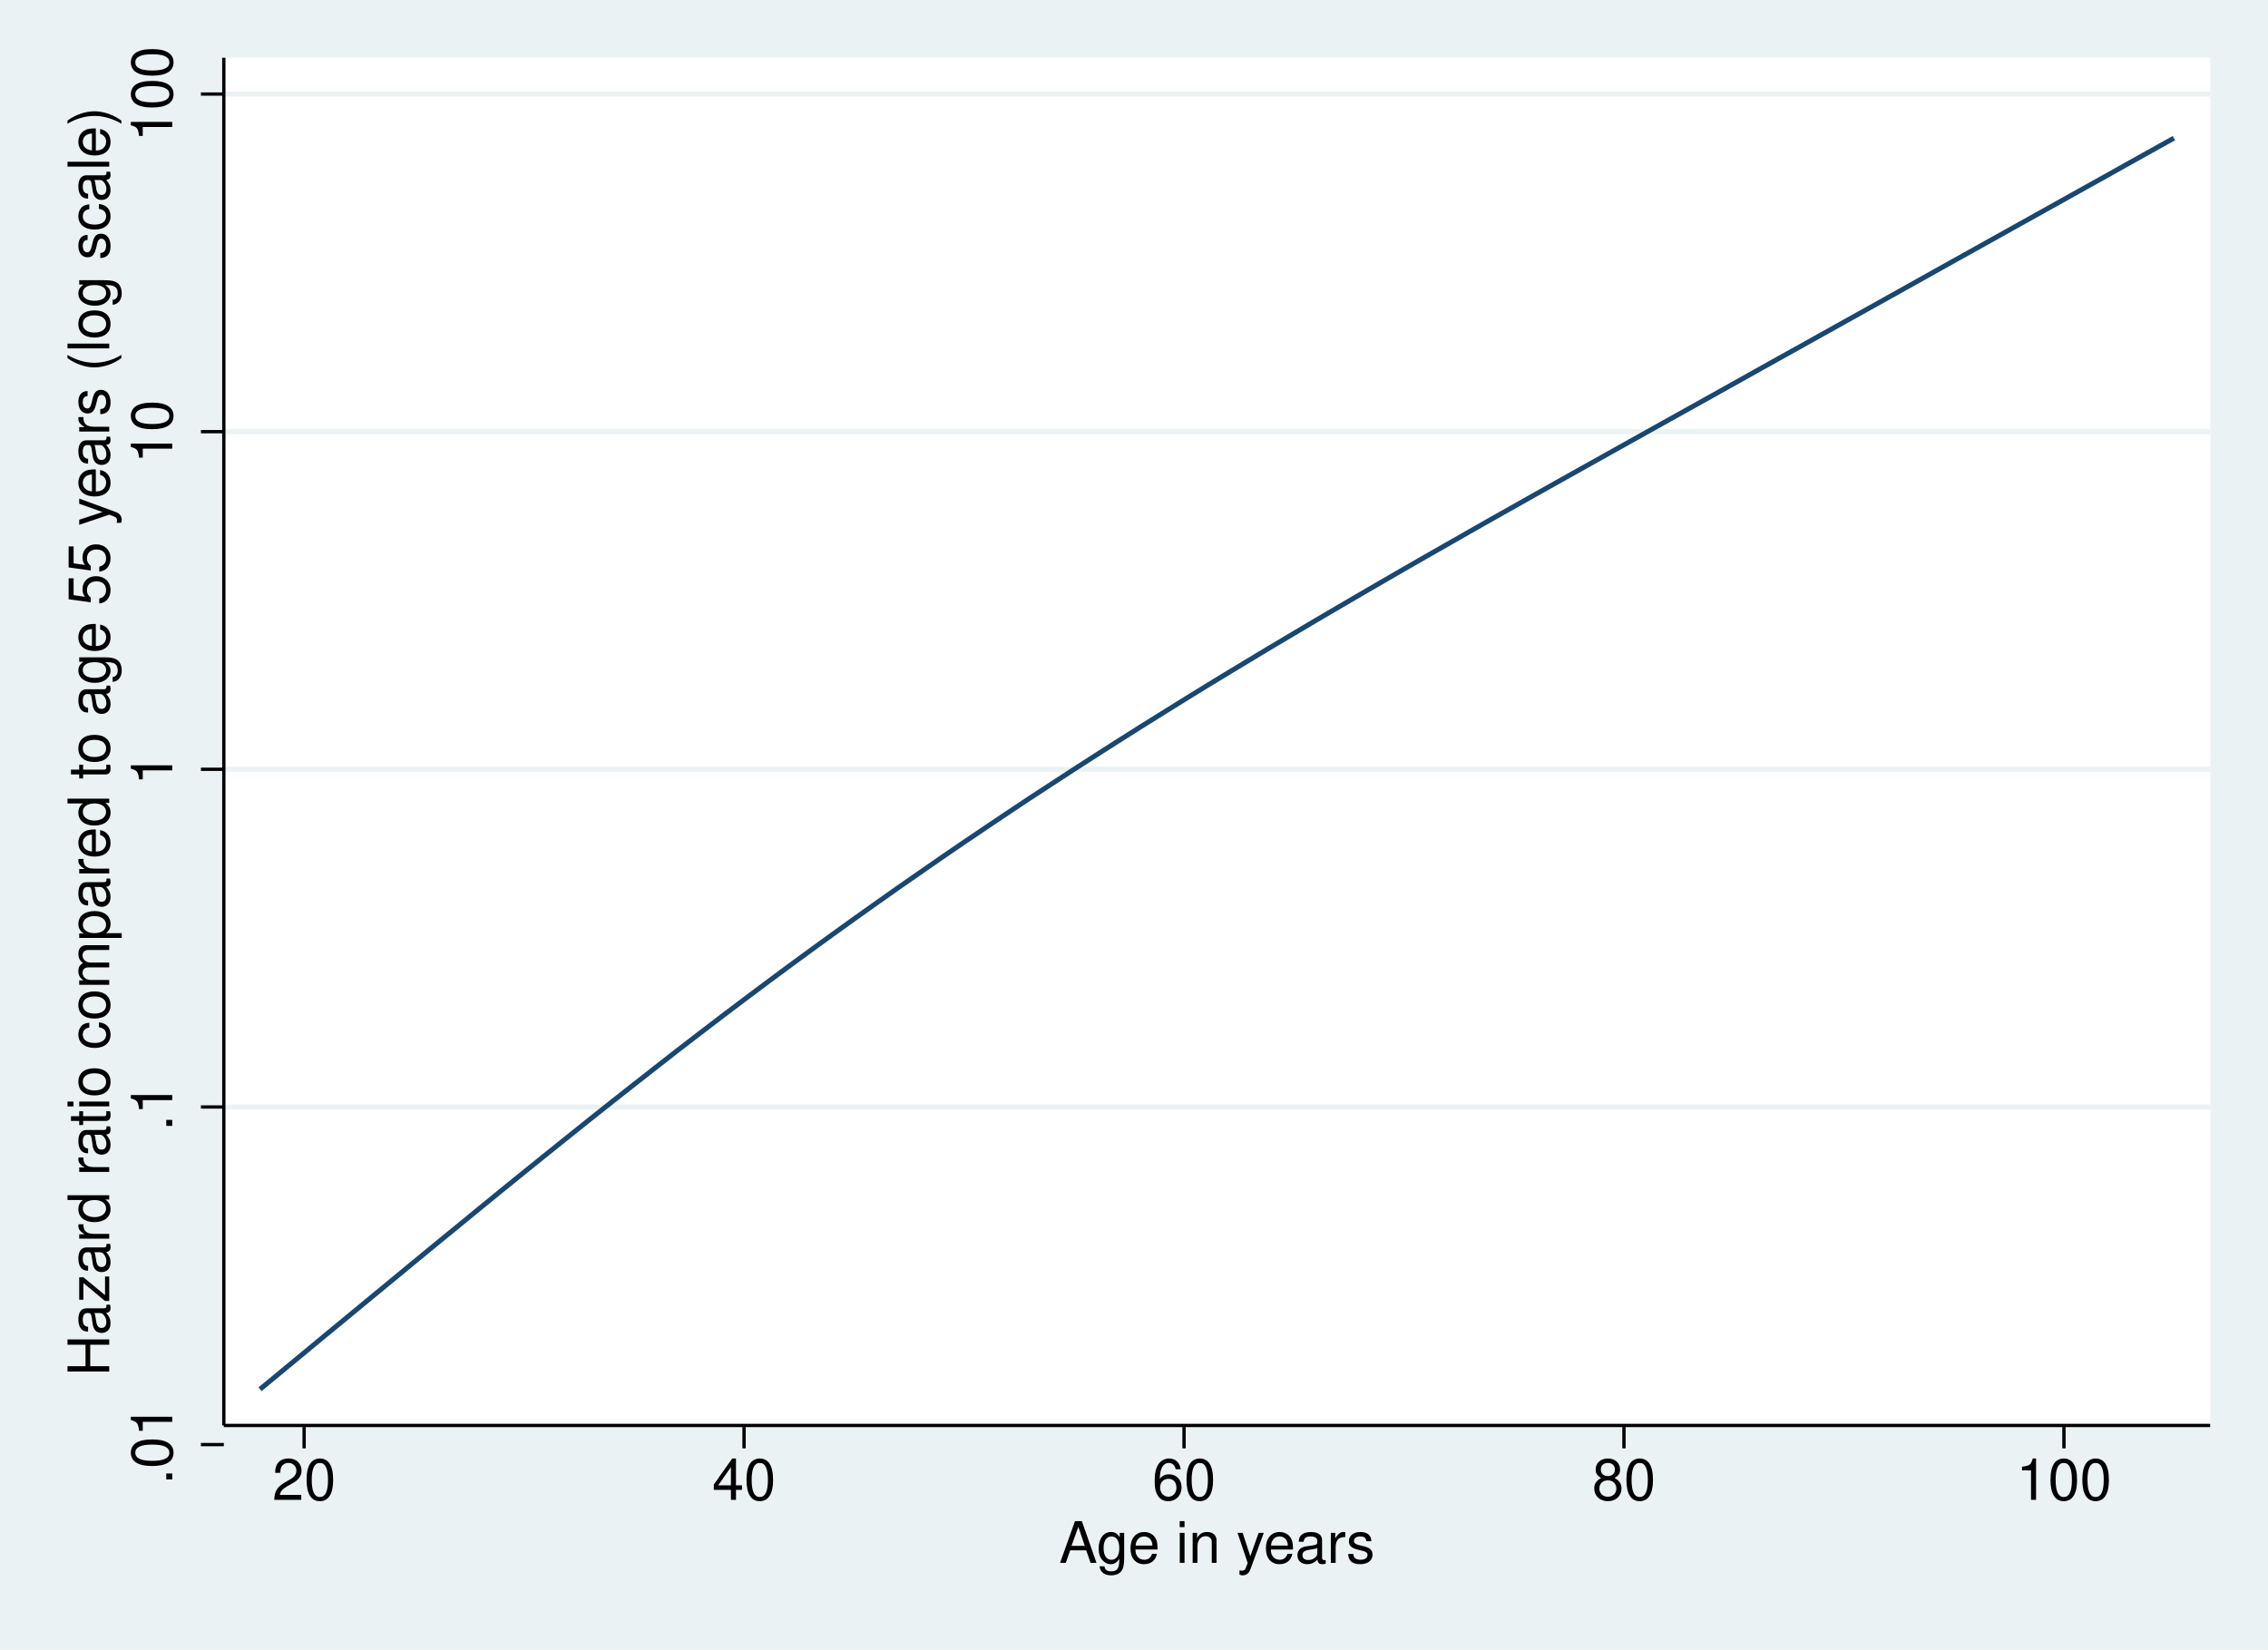
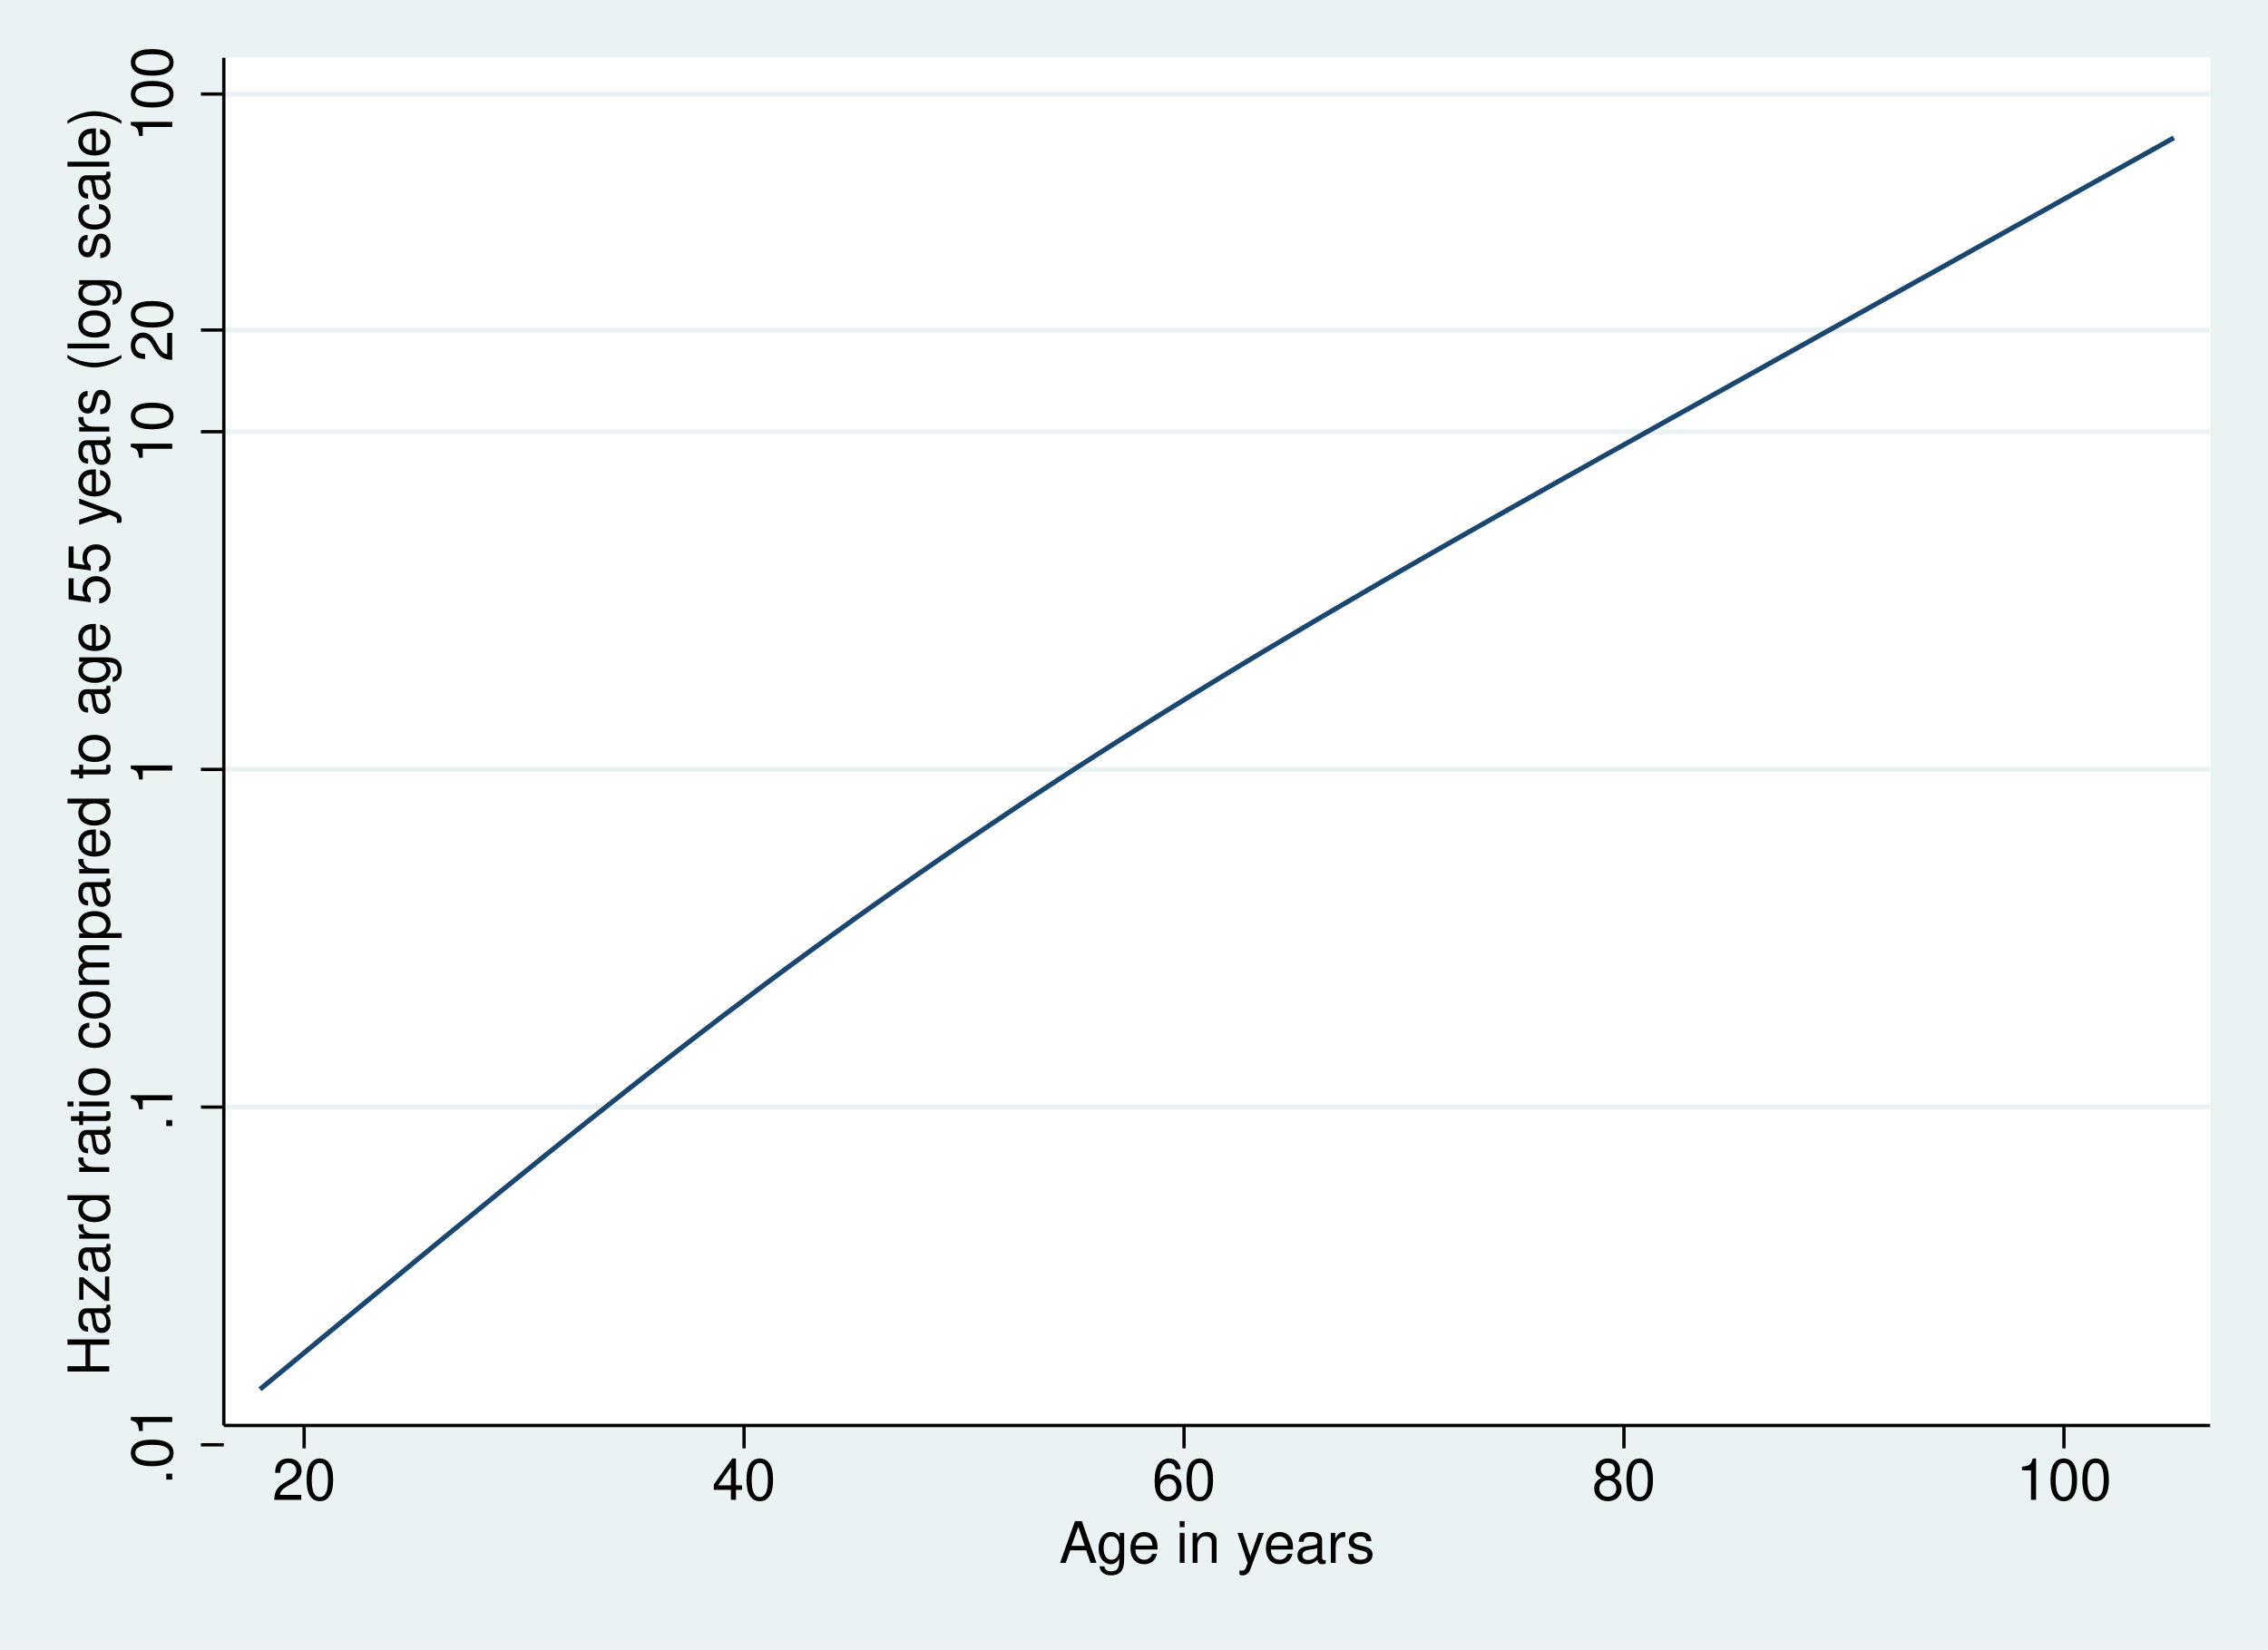
<svg xmlns="http://www.w3.org/2000/svg" version="1.1" width="5.50in" height="4.00in" viewBox="0 0 3960 2880">
  <rect x="0" y="0" width="3960" height="2880" style="fill:#EAF2F3;stroke:none" />
  <rect x="0.00" y="0.00" width="3959.88" height="2880.00" style="fill:#EAF2F3" />
  <rect x="2.88" y="2.88" width="3954.12" height="2874.24" style="fill:none;stroke:#EAF2F3;stroke-width:5.76" />
  <rect x="390.80" y="100.86" width="3468.22" height="2388.33" style="fill:#FFFFFF" />
  <rect x="393.68" y="103.74" width="3462.46" height="2382.57" style="fill:none;stroke:#FFFFFF;stroke-width:5.76" />
-   <line x1="390.80" y1="2522.60" x2="3859.02" y2="2522.60" style="stroke:#EAF2F3;stroke-width:8.64" />
-   <line x1="390.80" y1="1933.04" x2="3859.02" y2="1933.04" style="stroke:#EAF2F3;stroke-width:8.64" />
-   <line x1="390.80" y1="1343.35" x2="3859.02" y2="1343.35" style="stroke:#EAF2F3;stroke-width:8.64" />
-   <line x1="390.80" y1="753.78" x2="3859.02" y2="753.78" style="stroke:#EAF2F3;stroke-width:8.64" />
+   <line x1="390.80" y1="2522.97" x2="3859.02" y2="2522.97" style="stroke:#EAF2F3;stroke-width:8.64" />
+   <line x1="390.80" y1="1933.28" x2="3859.02" y2="1933.28" style="stroke:#EAF2F3;stroke-width:8.64" />
+   <line x1="390.80" y1="1343.60" x2="3859.02" y2="1343.60" style="stroke:#EAF2F3;stroke-width:8.64" />
+   <line x1="390.80" y1="753.91" x2="3859.02" y2="753.91" style="stroke:#EAF2F3;stroke-width:8.64" />
  <line x1="390.80" y1="164.22" x2="3859.02" y2="164.22" style="stroke:#EAF2F3;stroke-width:8.64" />
-   <line x1="390.80" y1="-1384.19" x2="448.35" y2="-1384.19" style="stroke:#C10534;stroke-width:8.64" />
-   <line x1="477.18" y1="-1384.19" x2="534.72" y2="-1384.19" style="stroke:#C10534;stroke-width:8.64" />
-   <line x1="563.56" y1="-1384.19" x2="621.23" y2="-1384.19" style="stroke:#C10534;stroke-width:8.64" />
-   <line x1="649.93" y1="-1384.19" x2="707.60" y2="-1384.19" style="stroke:#C10534;stroke-width:8.64" />
-   <line x1="736.44" y1="-1384.19" x2="793.98" y2="-1384.19" style="stroke:#C10534;stroke-width:8.64" />
-   <line x1="822.81" y1="-1384.19" x2="880.36" y2="-1384.19" style="stroke:#C10534;stroke-width:8.64" />
-   <line x1="909.19" y1="-1384.19" x2="966.74" y2="-1384.19" style="stroke:#C10534;stroke-width:8.64" />
-   <line x1="995.57" y1="-1384.19" x2="1053.11" y2="-1384.19" style="stroke:#C10534;stroke-width:8.64" />
-   <line x1="1081.95" y1="-1384.19" x2="1139.49" y2="-1384.19" style="stroke:#C10534;stroke-width:8.64" />
-   <line x1="1168.32" y1="-1384.19" x2="1225.87" y2="-1384.19" style="stroke:#C10534;stroke-width:8.64" />
-   <line x1="1254.70" y1="-1384.19" x2="1312.24" y2="-1384.19" style="stroke:#C10534;stroke-width:8.64" />
-   <line x1="1341.08" y1="-1384.19" x2="1398.62" y2="-1384.19" style="stroke:#C10534;stroke-width:8.64" />
-   <line x1="1427.46" y1="-1384.19" x2="1485.00" y2="-1384.19" style="stroke:#C10534;stroke-width:8.64" />
-   <line x1="1513.83" y1="-1384.19" x2="1571.50" y2="-1384.19" style="stroke:#C10534;stroke-width:8.64" />
-   <line x1="1600.21" y1="-1384.19" x2="1657.88" y2="-1384.19" style="stroke:#C10534;stroke-width:8.64" />
-   <line x1="1686.71" y1="-1384.19" x2="1744.26" y2="-1384.19" style="stroke:#C10534;stroke-width:8.64" />
-   <line x1="1773.09" y1="-1384.19" x2="1830.63" y2="-1384.19" style="stroke:#C10534;stroke-width:8.64" />
-   <line x1="1859.47" y1="-1384.19" x2="1917.01" y2="-1384.19" style="stroke:#C10534;stroke-width:8.64" />
-   <line x1="1945.85" y1="-1384.19" x2="2003.39" y2="-1384.19" style="stroke:#C10534;stroke-width:8.64" />
-   <line x1="2032.22" y1="-1384.19" x2="2089.77" y2="-1384.19" style="stroke:#C10534;stroke-width:8.64" />
-   <line x1="2118.60" y1="-1384.19" x2="2176.14" y2="-1384.19" style="stroke:#C10534;stroke-width:8.64" />
-   <line x1="2204.98" y1="-1384.19" x2="2262.52" y2="-1384.19" style="stroke:#C10534;stroke-width:8.64" />
-   <line x1="2291.36" y1="-1384.19" x2="2348.90" y2="-1384.19" style="stroke:#C10534;stroke-width:8.64" />
-   <line x1="2377.73" y1="-1384.19" x2="2435.40" y2="-1384.19" style="stroke:#C10534;stroke-width:8.64" />
-   <line x1="2464.11" y1="-1384.19" x2="2521.78" y2="-1384.19" style="stroke:#C10534;stroke-width:8.64" />
-   <line x1="2550.49" y1="-1384.19" x2="2608.16" y2="-1384.19" style="stroke:#C10534;stroke-width:8.64" />
-   <line x1="2636.99" y1="-1384.19" x2="2694.53" y2="-1384.19" style="stroke:#C10534;stroke-width:8.64" />
-   <line x1="2723.37" y1="-1384.19" x2="2780.91" y2="-1384.19" style="stroke:#C10534;stroke-width:8.64" />
-   <line x1="2809.74" y1="-1384.19" x2="2867.29" y2="-1384.19" style="stroke:#C10534;stroke-width:8.64" />
-   <line x1="2896.12" y1="-1384.19" x2="2953.66" y2="-1384.19" style="stroke:#C10534;stroke-width:8.64" />
-   <line x1="2982.50" y1="-1384.19" x2="3040.04" y2="-1384.19" style="stroke:#C10534;stroke-width:8.64" />
-   <line x1="3068.88" y1="-1384.19" x2="3126.42" y2="-1384.19" style="stroke:#C10534;stroke-width:8.64" />
-   <line x1="3155.25" y1="-1384.19" x2="3212.80" y2="-1384.19" style="stroke:#C10534;stroke-width:8.64" />
-   <line x1="3241.63" y1="-1384.19" x2="3299.18" y2="-1384.19" style="stroke:#C10534;stroke-width:8.64" />
-   <line x1="3328.01" y1="-1384.19" x2="3385.68" y2="-1384.19" style="stroke:#C10534;stroke-width:8.64" />
-   <line x1="3414.39" y1="-1384.19" x2="3472.05" y2="-1384.19" style="stroke:#C10534;stroke-width:8.64" />
-   <line x1="3500.76" y1="-1384.19" x2="3558.43" y2="-1384.19" style="stroke:#C10534;stroke-width:8.64" />
-   <line x1="3587.26" y1="-1384.19" x2="3644.81" y2="-1384.19" style="stroke:#C10534;stroke-width:8.64" />
-   <line x1="3673.64" y1="-1384.19" x2="3731.19" y2="-1384.19" style="stroke:#C10534;stroke-width:8.64" />
-   <line x1="3760.02" y1="-1384.19" x2="3817.56" y2="-1384.19" style="stroke:#C10534;stroke-width:8.64" />
-   <line x1="3846.40" y1="-1384.19" x2="3859.02" y2="-1384.19" style="stroke:#C10534;stroke-width:8.64" />
-   <path d=" M454.04 2425.95 L492.52 2394.14 L530.89 2362.46 L569.25 2330.66 L607.74 2298.98 L646.10 2267.29 L684.59 2235.61 L722.95 2203.93 L761.31 2172.38 L799.80 2140.94 L838.16 2109.51 L876.52 2078.20 L915.01 2047.01 L953.37 2016.07 L991.86 1985.14 L1030.22 1954.44 L1068.58 1924.00 L1107.07 1893.68 L1145.43 1863.61 L1183.79 1833.66 L1222.28 1804.08 L1260.64 1774.75 L1299.13 1745.67 L1337.49 1716.96 L1375.85 1688.50 L1414.34 1660.28 L1452.70 1632.44 L1491.06 1604.84 L1529.55 1577.49 L1567.91 1550.39 L1606.40 1523.66 L1644.76 1497.05 L1683.12 1470.81 L1721.61 1444.83 L1759.97 1419.09 L1798.34 1393.59 L1836.82 1368.47 L1875.18 1343.47 L1913.67 1318.72 L1952.03 1294.22 L1990.39 1269.96 L2028.88 1245.95 L2067.24 1222.07 L2105.61 1198.43 L2144.09 1175.04 L2182.45 1151.90 L2220.94 1128.76 L2259.30 1105.99 L2297.67 1083.22 L2336.15 1060.69 L2374.51 1038.29 L2412.88 1016.02 L2451.36 993.74 L2489.73 971.72 L2528.21 949.81 L2566.57 927.91 L2604.94 906.13 L2643.42 884.47 L2681.79 862.81 L2720.15 841.28 L2758.64 819.75 L2797.00 798.34 L2835.48 776.80 L2873.85 755.39 L2912.21 733.98 L2950.70 712.57 L2989.06 691.17 L3027.42 669.76 L3065.91 648.22 L3104.27 626.81 L3142.76 605.40 L3181.12 583.99 L3219.48 562.59 L3257.97 541.18 L3296.33 519.77 L3334.69 498.36 L3373.18 476.82 L3411.54 455.41 L3450.03 434.00 L3488.39 412.60 L3526.75 391.19 L3565.24 369.78 L3603.60 348.37 L3641.96 326.96 L3680.45 305.55 L3718.81 284.02 L3757.30 262.61 L3795.66 241.20" stroke-linejoin="round" style="fill:none;stroke:#1A476F;stroke-width:8.64" />
+   <line x1="390.80" y1="576.32" x2="3859.02" y2="576.32" style="stroke:#EAF2F3;stroke-width:8.64" />
+   <line x1="390.80" y1="-1353.50" x2="448.35" y2="-1353.50" style="stroke:#C10534;stroke-width:8.64" />
+   <line x1="477.18" y1="-1353.50" x2="534.72" y2="-1353.50" style="stroke:#C10534;stroke-width:8.64" />
+   <line x1="563.56" y1="-1353.50" x2="621.23" y2="-1353.50" style="stroke:#C10534;stroke-width:8.64" />
+   <line x1="649.93" y1="-1353.50" x2="707.60" y2="-1353.50" style="stroke:#C10534;stroke-width:8.64" />
+   <line x1="736.44" y1="-1353.50" x2="793.98" y2="-1353.50" style="stroke:#C10534;stroke-width:8.64" />
+   <line x1="822.81" y1="-1353.50" x2="880.36" y2="-1353.50" style="stroke:#C10534;stroke-width:8.64" />
+   <line x1="909.19" y1="-1353.50" x2="966.74" y2="-1353.50" style="stroke:#C10534;stroke-width:8.64" />
+   <line x1="995.57" y1="-1353.50" x2="1053.11" y2="-1353.50" style="stroke:#C10534;stroke-width:8.64" />
+   <line x1="1081.95" y1="-1353.50" x2="1139.49" y2="-1353.50" style="stroke:#C10534;stroke-width:8.64" />
+   <line x1="1168.32" y1="-1353.50" x2="1225.87" y2="-1353.50" style="stroke:#C10534;stroke-width:8.64" />
+   <line x1="1254.70" y1="-1353.50" x2="1312.24" y2="-1353.50" style="stroke:#C10534;stroke-width:8.64" />
+   <line x1="1341.08" y1="-1353.50" x2="1398.62" y2="-1353.50" style="stroke:#C10534;stroke-width:8.64" />
+   <line x1="1427.46" y1="-1353.50" x2="1485.00" y2="-1353.50" style="stroke:#C10534;stroke-width:8.64" />
+   <line x1="1513.83" y1="-1353.50" x2="1571.50" y2="-1353.50" style="stroke:#C10534;stroke-width:8.64" />
+   <line x1="1600.21" y1="-1353.50" x2="1657.88" y2="-1353.50" style="stroke:#C10534;stroke-width:8.64" />
+   <line x1="1686.71" y1="-1353.50" x2="1744.26" y2="-1353.50" style="stroke:#C10534;stroke-width:8.64" />
+   <line x1="1773.09" y1="-1353.50" x2="1830.63" y2="-1353.50" style="stroke:#C10534;stroke-width:8.64" />
+   <line x1="1859.47" y1="-1353.50" x2="1917.01" y2="-1353.50" style="stroke:#C10534;stroke-width:8.64" />
+   <line x1="1945.85" y1="-1353.50" x2="2003.39" y2="-1353.50" style="stroke:#C10534;stroke-width:8.64" />
+   <line x1="2032.22" y1="-1353.50" x2="2089.77" y2="-1353.50" style="stroke:#C10534;stroke-width:8.64" />
+   <line x1="2118.60" y1="-1353.50" x2="2176.14" y2="-1353.50" style="stroke:#C10534;stroke-width:8.64" />
+   <line x1="2204.98" y1="-1353.50" x2="2262.52" y2="-1353.50" style="stroke:#C10534;stroke-width:8.64" />
+   <line x1="2291.36" y1="-1353.50" x2="2348.90" y2="-1353.50" style="stroke:#C10534;stroke-width:8.64" />
+   <line x1="2377.73" y1="-1353.50" x2="2435.40" y2="-1353.50" style="stroke:#C10534;stroke-width:8.64" />
+   <line x1="2464.11" y1="-1353.50" x2="2521.78" y2="-1353.50" style="stroke:#C10534;stroke-width:8.64" />
+   <line x1="2550.49" y1="-1353.50" x2="2608.16" y2="-1353.50" style="stroke:#C10534;stroke-width:8.64" />
+   <line x1="2636.99" y1="-1353.50" x2="2694.53" y2="-1353.50" style="stroke:#C10534;stroke-width:8.64" />
+   <line x1="2723.37" y1="-1353.50" x2="2780.91" y2="-1353.50" style="stroke:#C10534;stroke-width:8.64" />
+   <line x1="2809.74" y1="-1353.50" x2="2867.29" y2="-1353.50" style="stroke:#C10534;stroke-width:8.64" />
+   <line x1="2896.12" y1="-1353.50" x2="2953.66" y2="-1353.50" style="stroke:#C10534;stroke-width:8.64" />
+   <line x1="2982.50" y1="-1353.50" x2="3040.04" y2="-1353.50" style="stroke:#C10534;stroke-width:8.64" />
+   <line x1="3068.88" y1="-1353.50" x2="3126.42" y2="-1353.50" style="stroke:#C10534;stroke-width:8.64" />
+   <line x1="3155.25" y1="-1353.50" x2="3212.80" y2="-1353.50" style="stroke:#C10534;stroke-width:8.64" />
+   <line x1="3241.63" y1="-1353.50" x2="3299.18" y2="-1353.50" style="stroke:#C10534;stroke-width:8.64" />
+   <line x1="3328.01" y1="-1353.50" x2="3385.68" y2="-1353.50" style="stroke:#C10534;stroke-width:8.64" />
+   <line x1="3414.39" y1="-1353.50" x2="3472.05" y2="-1353.50" style="stroke:#C10534;stroke-width:8.64" />
+   <line x1="3500.76" y1="-1353.50" x2="3558.43" y2="-1353.50" style="stroke:#C10534;stroke-width:8.64" />
+   <line x1="3587.26" y1="-1353.50" x2="3644.81" y2="-1353.50" style="stroke:#C10534;stroke-width:8.64" />
+   <line x1="3673.64" y1="-1353.50" x2="3731.19" y2="-1353.50" style="stroke:#C10534;stroke-width:8.64" />
+   <line x1="3760.02" y1="-1353.50" x2="3817.56" y2="-1353.50" style="stroke:#C10534;stroke-width:8.64" />
+   <line x1="3846.40" y1="-1353.50" x2="3859.02" y2="-1353.50" style="stroke:#C10534;stroke-width:8.64" />
+   <path d=" M454.04 2425.95 L492.52 2394.27 L530.89 2362.46 L569.25 2330.78 L607.74 2299.10 L646.10 2267.42 L684.59 2235.86 L722.95 2204.18 L761.31 2172.62 L799.80 2141.19 L838.16 2109.88 L876.52 2078.57 L915.01 2047.51 L953.37 2016.45 L991.86 1985.63 L1030.22 1954.94 L1068.58 1924.50 L1107.07 1894.18 L1145.43 1864.10 L1183.79 1834.28 L1222.28 1804.58 L1260.64 1775.25 L1299.13 1746.29 L1337.49 1717.46 L1375.85 1688.99 L1414.34 1660.78 L1452.70 1632.93 L1491.06 1605.21 L1529.55 1577.86 L1567.91 1550.88 L1606.40 1524.03 L1644.76 1497.42 L1683.12 1471.19 L1721.61 1445.20 L1759.97 1419.46 L1798.34 1393.84 L1836.82 1368.59 L1875.18 1343.60 L1913.67 1318.84 L1952.03 1294.34 L1990.39 1270.09 L2028.88 1245.95 L2067.24 1222.19 L2105.61 1198.56 L2144.09 1175.04 L2182.45 1151.78 L2220.94 1128.76 L2259.30 1105.86 L2297.67 1083.09 L2336.15 1060.57 L2374.51 1038.17 L2412.88 1015.77 L2451.36 993.62 L2489.73 971.59 L2528.21 949.56 L2566.57 927.78 L2604.94 906.00 L2643.42 884.22 L2681.79 862.69 L2720.15 841.03 L2758.64 819.50 L2797.00 797.96 L2835.48 776.56 L2873.85 755.15 L2912.21 733.61 L2950.70 712.20 L2989.06 690.79 L3027.42 669.38 L3065.91 647.98 L3104.27 626.44 L3142.76 605.03 L3181.12 583.62 L3219.48 562.21 L3257.97 540.68 L3296.33 519.27 L3334.69 497.86 L3373.18 476.45 L3411.54 455.04 L3450.03 433.51 L3488.39 412.10 L3526.75 390.69 L3565.24 369.28 L3603.60 347.75 L3641.96 326.34 L3680.45 304.93 L3718.81 283.52 L3757.30 262.11 L3795.66 240.58" stroke-linejoin="round" style="fill:none;stroke:#1A476F;stroke-width:8.64" />
  <line x1="390.80" y1="2489.19" x2="390.80" y2="100.86" style="stroke:#000000;stroke-width:5.76" />
-   <line x1="390.80" y1="2522.60" x2="350.83" y2="2522.60" style="stroke:#000000;stroke-width:5.76" />
-   <text x="300.72" y="2522.60" style="font-family:'Helvetica';font-size:99.99px;fill:#000000" transform="rotate(-90 300.72,2522.60)" text-anchor="middle">.01</text>
-   <line x1="390.80" y1="1933.04" x2="350.83" y2="1933.04" style="stroke:#000000;stroke-width:5.76" />
-   <text x="300.72" y="1933.04" style="font-family:'Helvetica';font-size:99.99px;fill:#000000" transform="rotate(-90 300.72,1933.04)" text-anchor="middle">.1</text>
-   <line x1="390.80" y1="1343.35" x2="350.83" y2="1343.35" style="stroke:#000000;stroke-width:5.76" />
-   <text x="300.72" y="1343.35" style="font-family:'Helvetica';font-size:99.99px;fill:#000000" transform="rotate(-90 300.72,1343.35)" text-anchor="middle">1</text>
-   <line x1="390.80" y1="753.78" x2="350.83" y2="753.78" style="stroke:#000000;stroke-width:5.76" />
-   <text x="300.72" y="753.78" style="font-family:'Helvetica';font-size:99.99px;fill:#000000" transform="rotate(-90 300.72,753.78)" text-anchor="middle">10</text>
+   <line x1="390.80" y1="2522.97" x2="350.83" y2="2522.97" style="stroke:#000000;stroke-width:5.76" />
+   <text x="300.72" y="2522.97" style="font-family:'Helvetica';font-size:99.99px;fill:#000000" transform="rotate(-90 300.72,2522.97)" text-anchor="middle">.01</text>
+   <line x1="390.80" y1="1933.28" x2="350.83" y2="1933.28" style="stroke:#000000;stroke-width:5.76" />
+   <text x="300.72" y="1933.28" style="font-family:'Helvetica';font-size:99.99px;fill:#000000" transform="rotate(-90 300.72,1933.28)" text-anchor="middle">.1</text>
+   <line x1="390.80" y1="1343.60" x2="350.83" y2="1343.60" style="stroke:#000000;stroke-width:5.76" />
+   <text x="300.72" y="1343.60" style="font-family:'Helvetica';font-size:99.99px;fill:#000000" transform="rotate(-90 300.72,1343.60)" text-anchor="middle">1</text>
+   <line x1="390.80" y1="753.91" x2="350.83" y2="753.91" style="stroke:#000000;stroke-width:5.76" />
+   <text x="300.72" y="753.91" style="font-family:'Helvetica';font-size:99.99px;fill:#000000" transform="rotate(-90 300.72,753.91)" text-anchor="middle">10</text>
  <line x1="390.80" y1="164.22" x2="350.83" y2="164.22" style="stroke:#000000;stroke-width:5.76" />
  <text x="300.72" y="164.22" style="font-family:'Helvetica';font-size:99.99px;fill:#000000" transform="rotate(-90 300.72,164.22)" text-anchor="middle">100</text>
+   <line x1="390.80" y1="576.32" x2="350.83" y2="576.32" style="stroke:#000000;stroke-width:5.76" />
+   <text x="300.72" y="576.32" style="font-family:'Helvetica';font-size:99.99px;fill:#000000" transform="rotate(-90 300.72,576.32)" text-anchor="middle">20</text>
  <text x="190.71" y="1294.96" style="font-family:'Helvetica';font-size:99.99px;fill:#000000" transform="rotate(-90 190.71,1294.96)" text-anchor="middle">Hazard ratio compared to age 55 years (log scale)</text>
  <line x1="390.80" y1="2489.19" x2="3859.02" y2="2489.19" style="stroke:#000000;stroke-width:5.76" />
  <line x1="531.01" y1="2489.19" x2="531.01" y2="2529.16" style="stroke:#000000;stroke-width:5.76" />
  <text x="531.01" y="2619.14" style="font-family:'Helvetica';font-size:99.99px;fill:#000000" text-anchor="middle">20</text>
  <line x1="1299.13" y1="2489.19" x2="1299.13" y2="2529.16" style="stroke:#000000;stroke-width:5.76" />
  <text x="1299.13" y="2619.14" style="font-family:'Helvetica';font-size:99.99px;fill:#000000" text-anchor="middle">40</text>
  <line x1="2067.37" y1="2489.19" x2="2067.37" y2="2529.16" style="stroke:#000000;stroke-width:5.76" />
  <text x="2067.37" y="2619.14" style="font-family:'Helvetica';font-size:99.99px;fill:#000000" text-anchor="middle">60</text>
  <line x1="2835.48" y1="2489.19" x2="2835.48" y2="2529.16" style="stroke:#000000;stroke-width:5.76" />
  <text x="2835.48" y="2619.14" style="font-family:'Helvetica';font-size:99.99px;fill:#000000" text-anchor="middle">80</text>
  <line x1="3603.72" y1="2489.19" x2="3603.72" y2="2529.16" style="stroke:#000000;stroke-width:5.76" />
  <text x="3603.72" y="2619.14" style="font-family:'Helvetica';font-size:99.99px;fill:#000000" text-anchor="middle">100</text>
  <text x="2124.91" y="2729.16" style="font-family:'Helvetica';font-size:99.99px;fill:#000000" text-anchor="middle">Age in years</text>
</svg>
